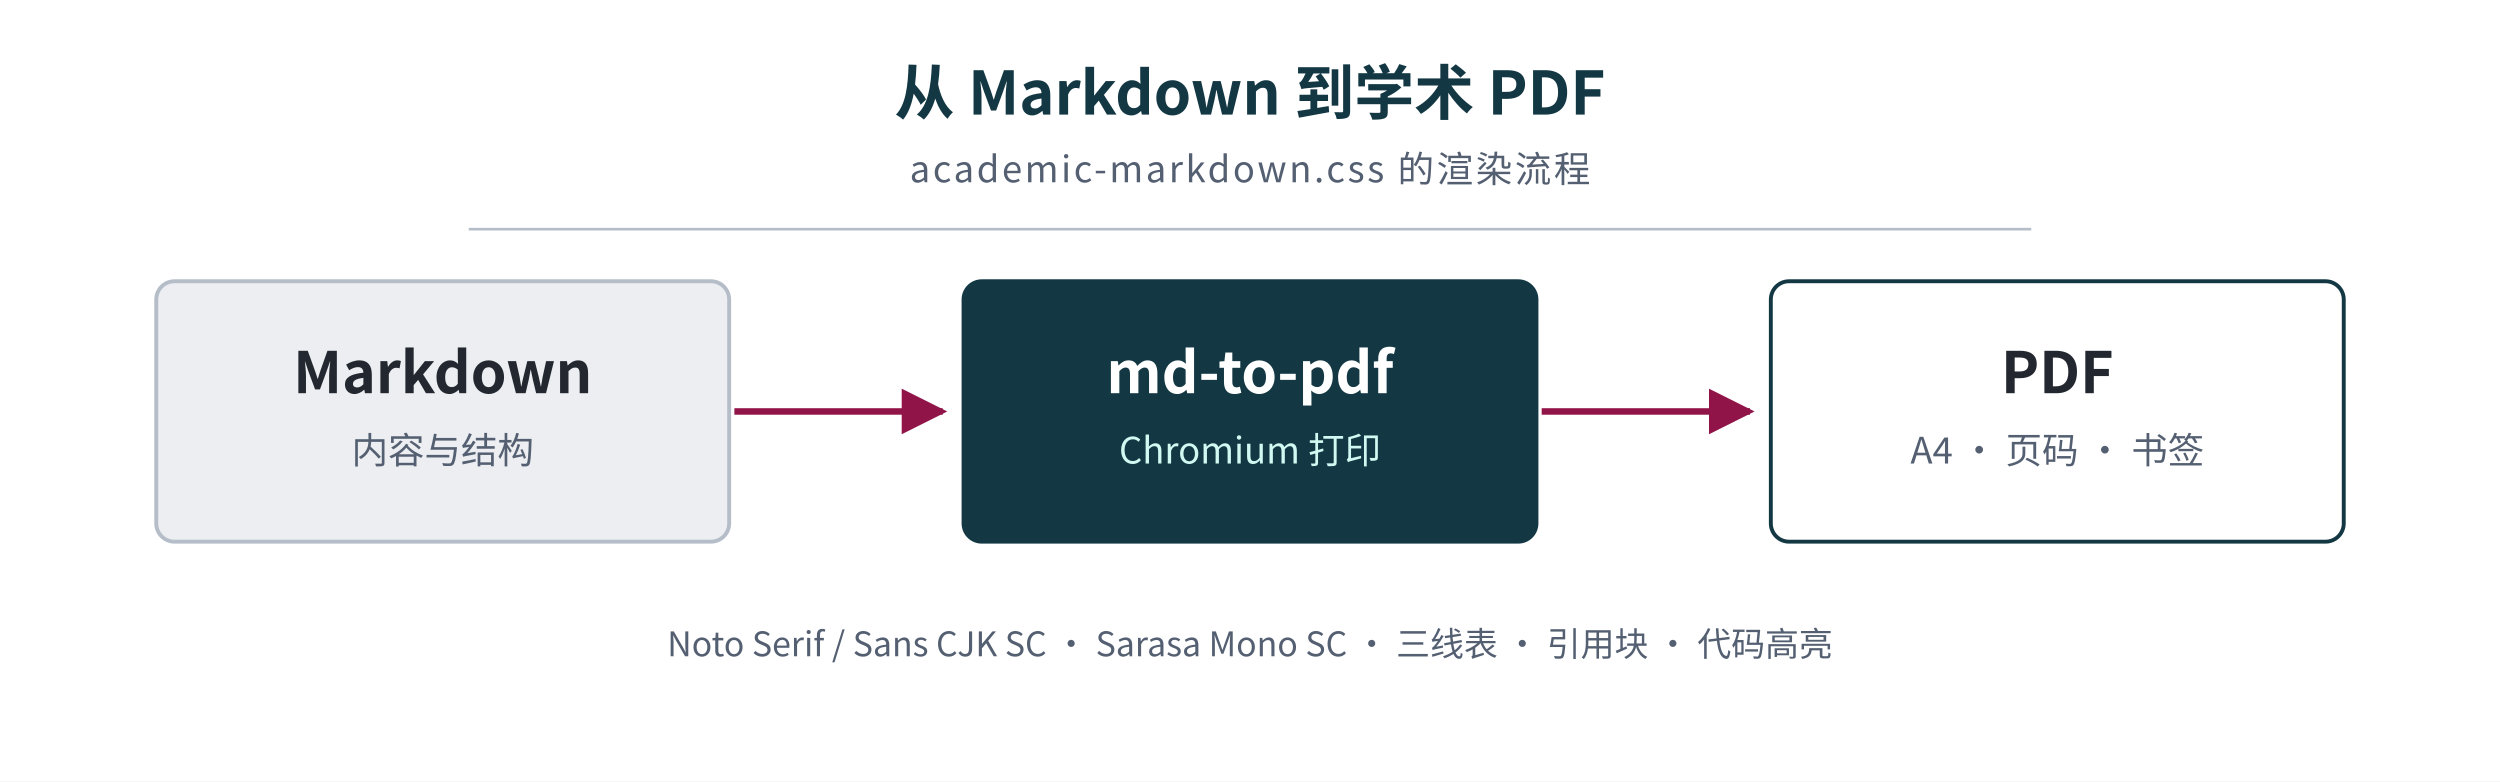
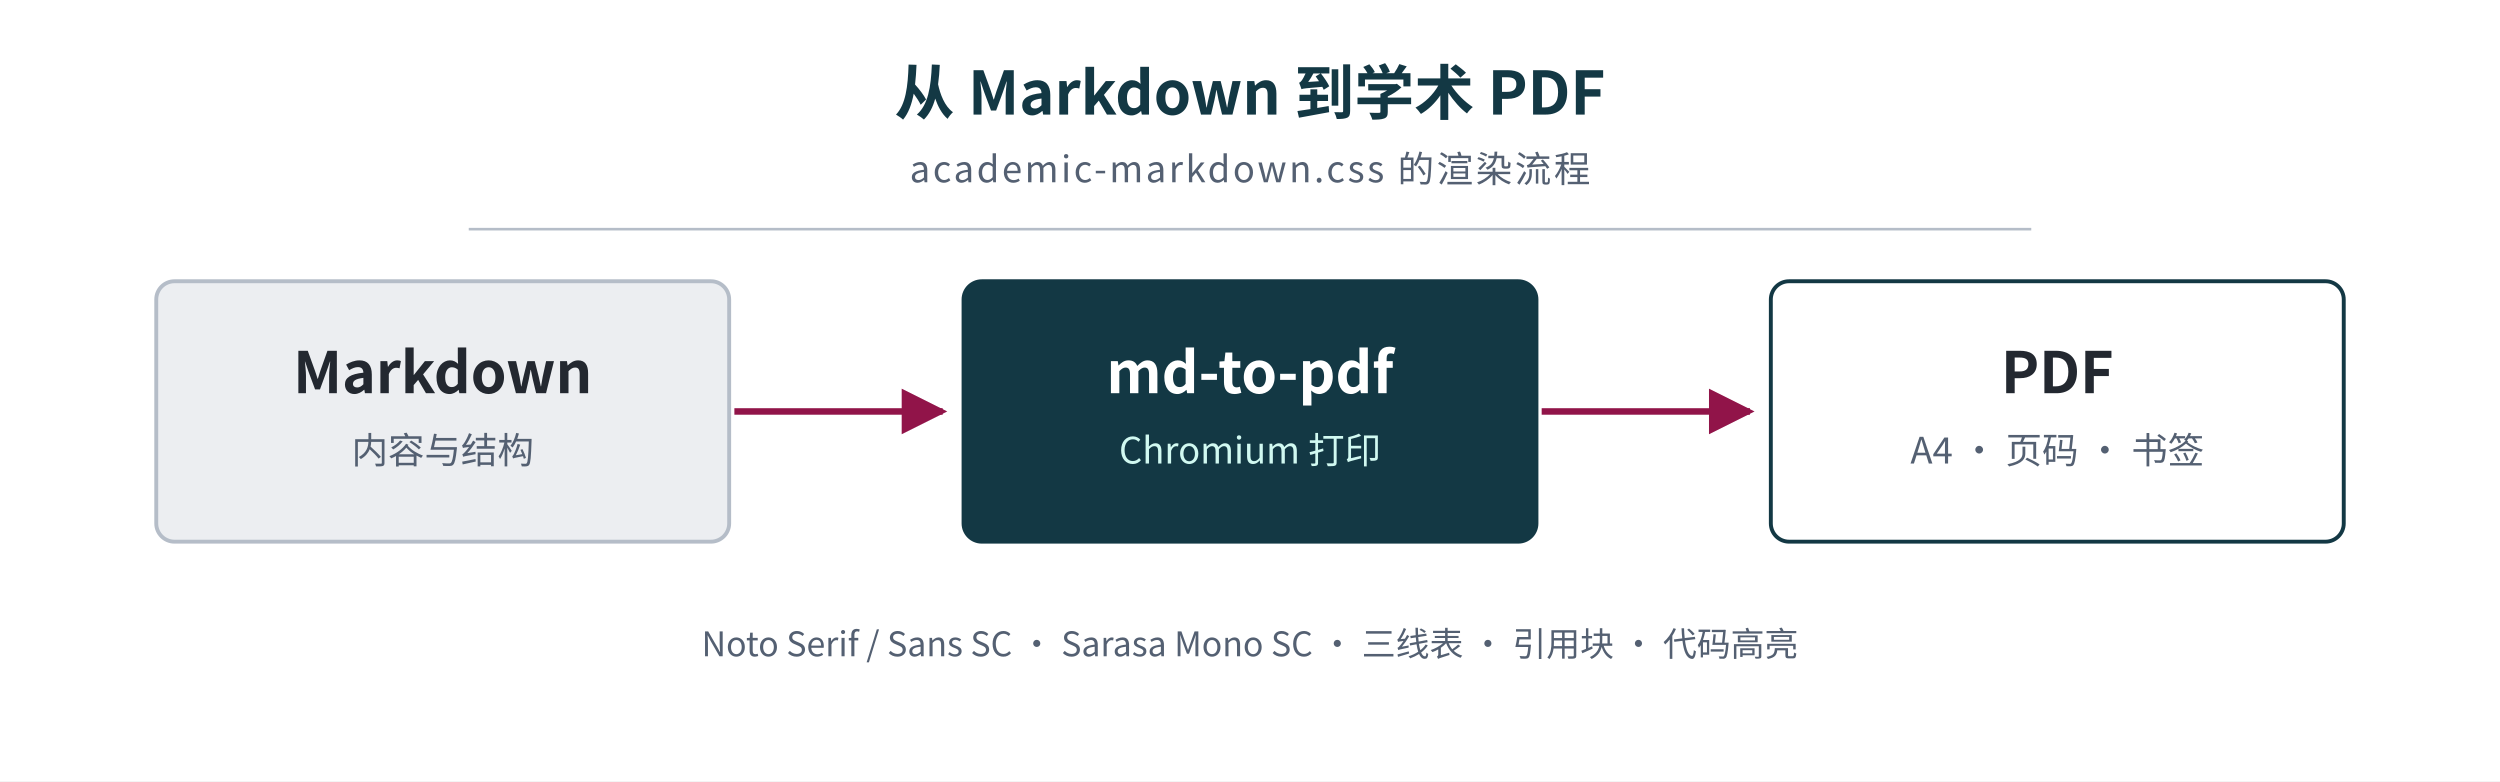
<svg xmlns="http://www.w3.org/2000/svg" viewBox="0 0 960 300" width="960" height="300" role="img" aria-labelledby="figure-title figure-desc">
  <defs>
    <marker id="arrow" viewBox="0 0 10 10" refX="9" refY="5" markerWidth="7" markerHeight="7" orient="auto-start-reverse">
      <path d="M 0 0 L 10 5 L 0 10 Z" fill="#911449" />
    </marker>
  </defs>
  <rect width="960" height="300" fill="#ffffff" />
-   <text x="480" y="44" text-anchor="middle" font-family="'Noto Sans CJK SC', sans-serif" font-size="23" font-weight="700" fill="#133844">从 Markdown 到学术 PDF</text>
-   <text x="480" y="70" text-anchor="middle" font-family="'Noto Sans CJK SC', sans-serif" font-size="14" letter-spacing="1" fill="#546072">academic-markdown.css 的渲染流程</text>
+   <text x="480" y="44" text-anchor="middle" font-family="'Noto Sans SC', 'Noto Sans CJK SC', sans-serif" font-size="23" font-weight="700" fill="#133844">从 Markdown 到学术 PDF</text>
+   <text x="480" y="70" text-anchor="middle" font-family="'Noto Sans SC', 'Noto Sans CJK SC', sans-serif" font-size="14" letter-spacing="1" fill="#546072">academic-markdown.css 的渲染流程</text>
  <line x1="180" y1="88" x2="780" y2="88" stroke="#b5bdc8" stroke-width="1" />
  <rect x="60" y="108" width="220" height="100" rx="7" fill="#eceef1" stroke="#b5bdc8" stroke-width="1.5" />
-   <text x="170" y="151" text-anchor="middle" font-family="'Noto Sans CJK SC', sans-serif" font-size="22" font-weight="600" fill="#232830">Markdown</text>
-   <text x="170" y="178" text-anchor="middle" font-family="'Noto Sans CJK SC', sans-serif" font-size="14" fill="#546072">内容与结构</text>
+   <text x="170" y="151" text-anchor="middle" font-family="'Noto Sans SC', 'Noto Sans CJK SC', sans-serif" font-size="22" font-weight="600" fill="#232830">Markdown</text>
+   <text x="170" y="178" text-anchor="middle" font-family="'Noto Sans SC', 'Noto Sans CJK SC', sans-serif" font-size="14" fill="#546072">内容与结构</text>
  <rect x="370" y="108" width="220" height="100" rx="7" fill="#133844" stroke="#133844" stroke-width="1.5" />
-   <text x="480" y="151" text-anchor="middle" font-family="'Noto Sans CJK SC', sans-serif" font-size="22" font-weight="600" fill="#ffffff">md-to-pdf</text>
-   <text x="480" y="178" text-anchor="middle" font-family="'Noto Sans CJK SC', sans-serif" font-size="14" fill="#d1f9f1">Chromium 打印</text>
+   <text x="480" y="151" text-anchor="middle" font-family="'Noto Sans SC', 'Noto Sans CJK SC', sans-serif" font-size="22" font-weight="600" fill="#ffffff">md-to-pdf</text>
+   <text x="480" y="178" text-anchor="middle" font-family="'Noto Sans SC', 'Noto Sans CJK SC', sans-serif" font-size="14" fill="#d1f9f1">Chromium 打印</text>
  <rect x="680" y="108" width="220" height="100" rx="7" fill="#ffffff" stroke="#133844" stroke-width="1.5" />
-   <text x="790" y="151" text-anchor="middle" font-family="'Noto Sans CJK SC', sans-serif" font-size="22" font-weight="600" fill="#232830">PDF</text>
-   <text x="790" y="178" text-anchor="middle" font-family="'Noto Sans CJK SC', sans-serif" font-size="14" fill="#546072">A4 · 页码 · 书签</text>
+   <text x="790" y="151" text-anchor="middle" font-family="'Noto Sans SC', 'Noto Sans CJK SC', sans-serif" font-size="22" font-weight="600" fill="#232830">PDF</text>
+   <text x="790" y="178" text-anchor="middle" font-family="'Noto Sans SC', 'Noto Sans CJK SC', sans-serif" font-size="14" fill="#546072">A4 · 页码 · 书签</text>
  <line x1="282" y1="158" x2="362" y2="158" stroke="#911449" stroke-width="2.5" marker-end="url(#arrow)" />
  <line x1="592" y1="158" x2="672" y2="158" stroke="#911449" stroke-width="2.5" marker-end="url(#arrow)" />
-   <text x="480" y="252" text-anchor="middle" font-family="'Noto Sans CJK SC', sans-serif" font-size="13" fill="#546072">Noto Serif / Sans CJK SC · Sarasa Mono SC · 三线表 · 引用块 · 代码高亮</text>
+   <text x="480" y="252" text-anchor="middle" font-family="'Noto Sans SC', 'Noto Sans CJK SC', sans-serif" font-size="13" fill="#546072">Noto Serif / Sans SC · Sarasa Mono SC · 三线表 · 引用块 · 代码高亮</text>
</svg>
